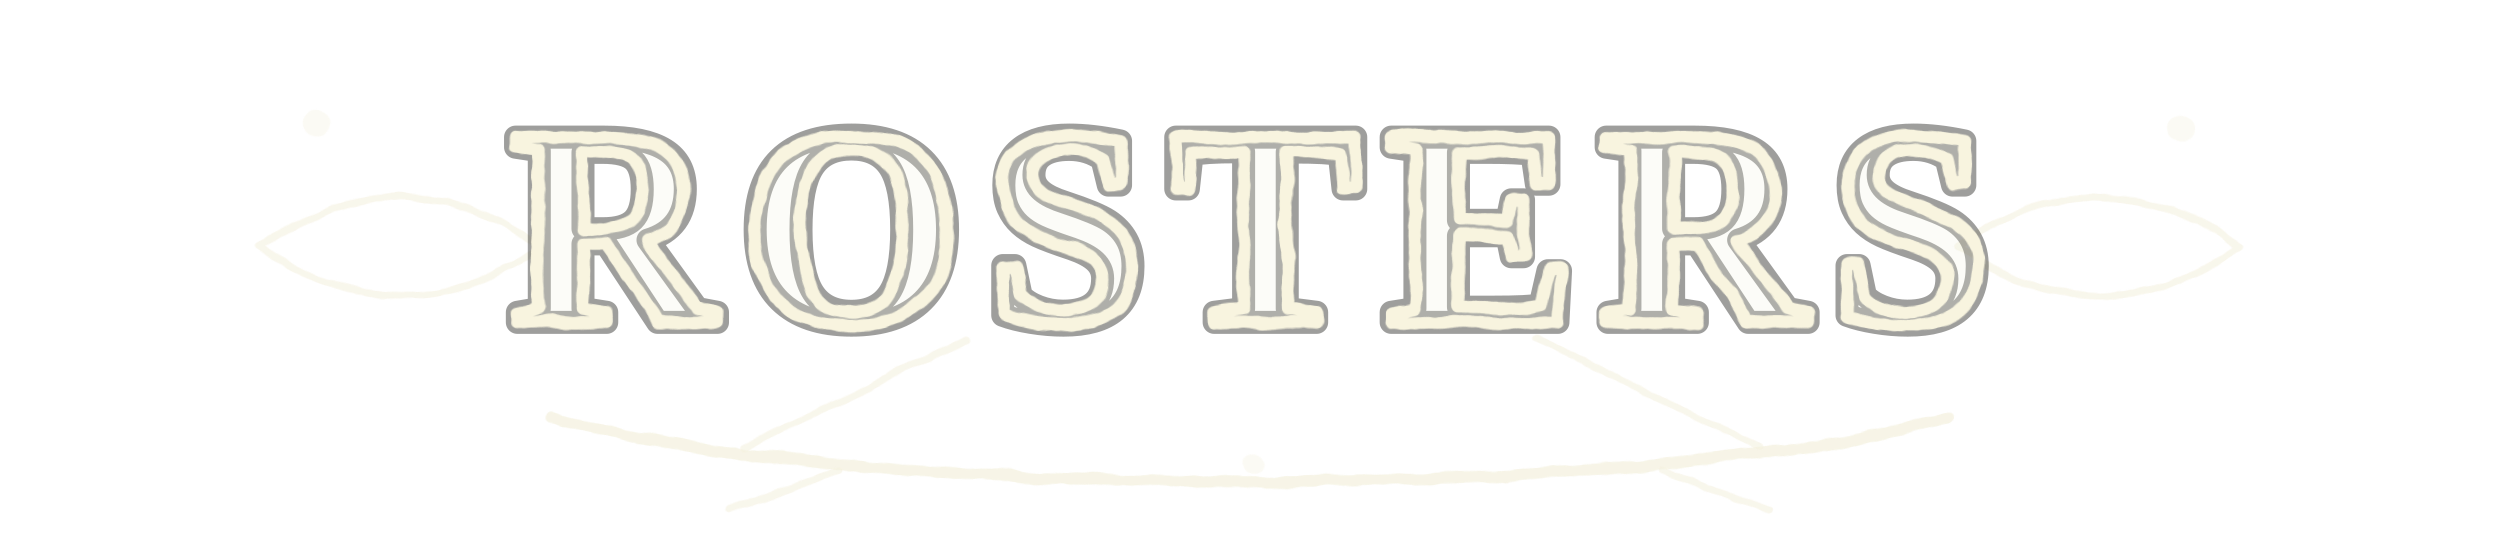
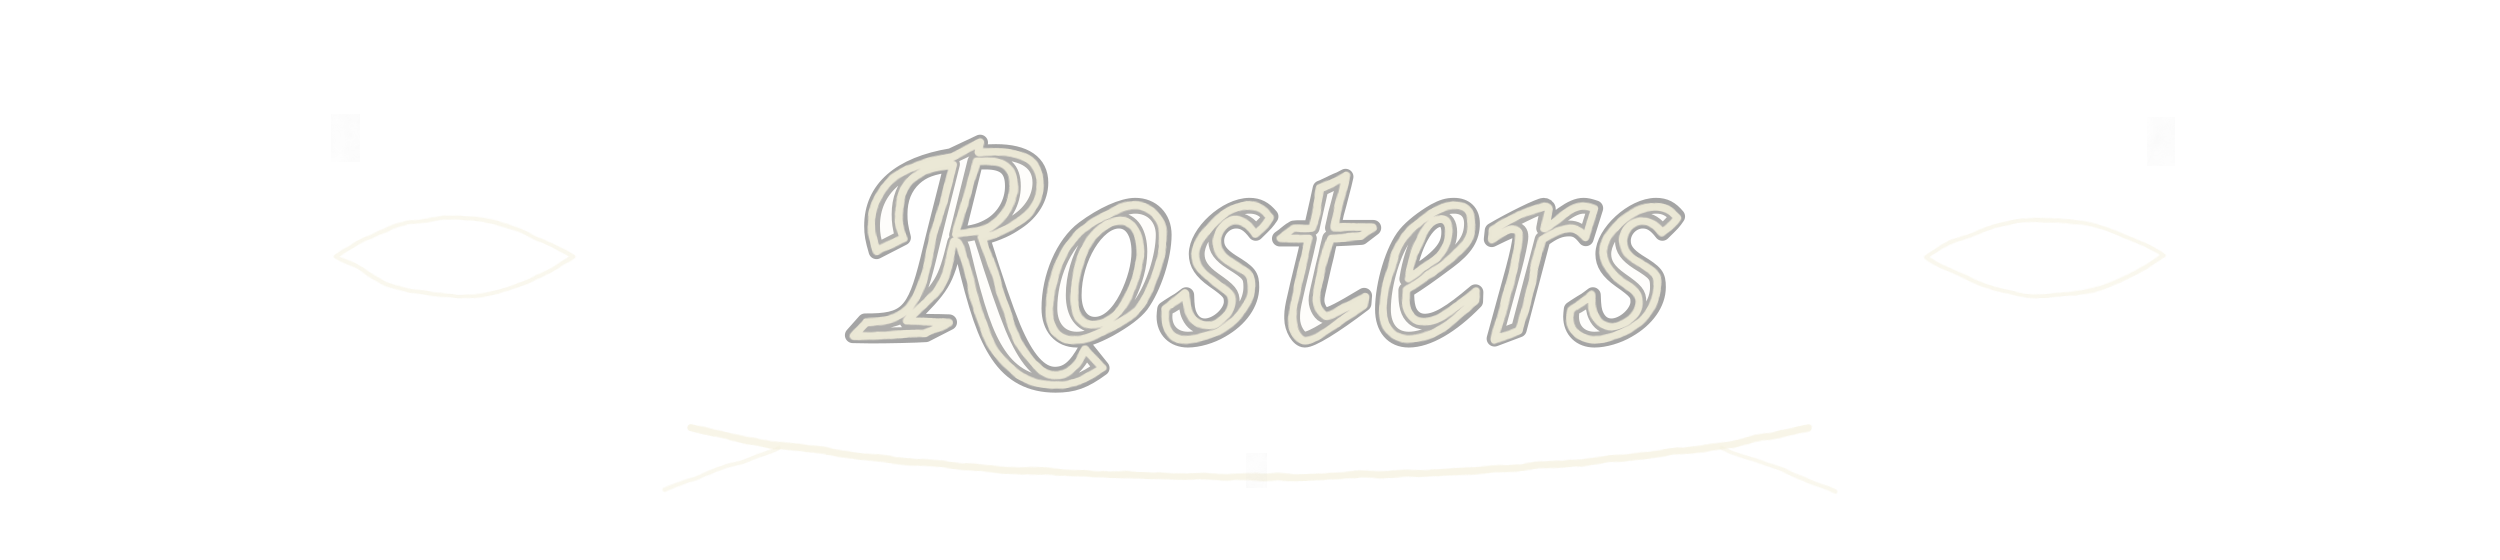
<svg xmlns="http://www.w3.org/2000/svg" viewBox="0 0 760 170" width="760" height="170">
  <defs>
-     <filter id="chalk" x="-12%" y="-45%" width="124%" height="190%">
-       <feTurbulence type="fractalNoise" baseFrequency="0.071" numOctaves="4" seed="114" result="noise" />
-       <feDisplacementMap in="SourceGraphic" in2="noise" scale="2.5" xChannelSelector="R" yChannelSelector="G" />
-       <feGaussianBlur stdDeviation="0.2" />
+     <filter id="chalk" x="-14%" y="-55%" width="128%" height="210%">
+       <feTurbulence type="fractalNoise" baseFrequency="0.057" numOctaves="5" seed="193" result="noise" />
+       <feDisplacementMap in="SourceGraphic" in2="noise" scale="1.85" xChannelSelector="R" yChannelSelector="G" />
+       <feGaussianBlur stdDeviation="0.16" />
+     </filter>
+     <filter id="dust" x="-20%" y="-70%" width="140%" height="240%">
+       <feTurbulence type="fractalNoise" baseFrequency="0.12" numOctaves="3" seed="42" />
+       <feColorMatrix type="saturate" values="0" />
+       <feComponentTransfer>
+         <feFuncA type="table" tableValues="0 .32" />
+       </feComponentTransfer>
    </filter>
    <style>
-       .goth{font-family:Georgia,'Times New Roman',serif;font-size:86px;font-weight:900;letter-spacing:8px;fill:#f2f0df;opacity:.21;filter:url(#chalk)}
-       .edge{font-family:Georgia,'Times New Roman',serif;font-size:86px;font-weight:900;letter-spacing:8px;fill:none;stroke:#f8f4df;stroke-width:3.8;stroke-linejoin:round;stroke-linecap:round;filter:url(#chalk)}
-       .shade{font-family:Georgia,'Times New Roman',serif;font-size:86px;font-weight:900;letter-spacing:8px;fill:none;stroke:#171714;stroke-width:7;stroke-linejoin:round;opacity:.42}
-       .line{fill:none;stroke:#f4f1df;stroke-width:3.4;stroke-linecap:round;stroke-linejoin:round;opacity:.76;filter:url(#chalk)}
-       .thin{fill:none;stroke:#f4f1df;stroke-width:2.1;stroke-linecap:round;stroke-linejoin:round;opacity:.60;filter:url(#chalk)}
-       .dust{fill:#f4f1df;opacity:.34;filter:url(#chalk)}
+       .script{font-family:'Brush Script MT','Snell Roundhand','Segoe Script','Lucida Handwriting',cursive;font-size:96px;font-weight:400;letter-spacing:1px;fill:none;stroke:#f4f0dc;stroke-width:2.4;stroke-linejoin:round;stroke-linecap:round;filter:url(#chalk);opacity:.88}
+       .soft{font-family:'Brush Script MT','Snell Roundhand','Segoe Script','Lucida Handwriting',cursive;font-size:96px;font-weight:400;letter-spacing:1px;fill:#f4f0dc;opacity:.12;filter:url(#chalk)}
+       .shadow{font-family:'Brush Script MT','Snell Roundhand','Segoe Script','Lucida Handwriting',cursive;font-size:96px;font-weight:400;letter-spacing:1px;fill:none;stroke:#11110f;stroke-width:4.8;stroke-linejoin:round;stroke-linecap:round;opacity:.38}
+       .line{fill:none;stroke:#f4f0dc;stroke-width:2.1;stroke-linecap:round;stroke-linejoin:round;opacity:.65;filter:url(#chalk)}
+       .thin{fill:none;stroke:#f4f0dc;stroke-width:1.25;stroke-linecap:round;stroke-linejoin:round;opacity:.48;filter:url(#chalk)}
+       .speck{fill:#f4f0dc;opacity:.28;filter:url(#dust)}
    </style>
  </defs>
-   <g transform="translate(0 2)">
-     <path class="thin" d="M79 73 q43 -30 86 0 q-43 30 -86 0Z M595 73 q43 -30 86 0 q-43 30 -86 0Z" />
-     <path class="line" d="M168 125 C260 151, 499 151, 592 125" />
-     <path class="thin" d="M226 134 L294 101 M535 134 L467 101 M255 141 l-33 12 M505 141 l33 12" />
-     <text class="shade" x="380" y="96" text-anchor="middle">ROSTERS</text>
-     <text class="goth" x="380" y="96" text-anchor="middle">ROSTERS</text>
-     <text class="edge" x="380" y="96" text-anchor="middle">ROSTERS</text>
-     <circle class="dust" cx="96" cy="36" r="4" />
-     <circle class="dust" cx="663" cy="37" r="4" />
-     <circle class="dust" cx="381" cy="139" r="3" />
+   <g transform="translate(0 4)">
+     <path class="thin" d="M102 74 q36 -23 72 0 q-36 24 -72 0Z M586 74 q36 -23 72 0 q-36 24 -72 0Z" />
+     <path class="line" d="M210 126 C292 146 468 146 550 126" />
+     <path class="thin" d="M237 132 l-35 13 M523 132 l35 13" />
+     <text class="shadow" x="380" y="98" text-anchor="middle">Rosters</text>
+     <text class="soft" x="380" y="98" text-anchor="middle">Rosters</text>
+     <text class="script" x="380" y="98" text-anchor="middle">Rosters</text>
+     <circle class="speck" cx="105" cy="38" r="3" />
+     <circle class="speck" cx="657" cy="39" r="3" />
+     <circle class="speck" cx="382" cy="139" r="2.2" />
  </g>
</svg>
